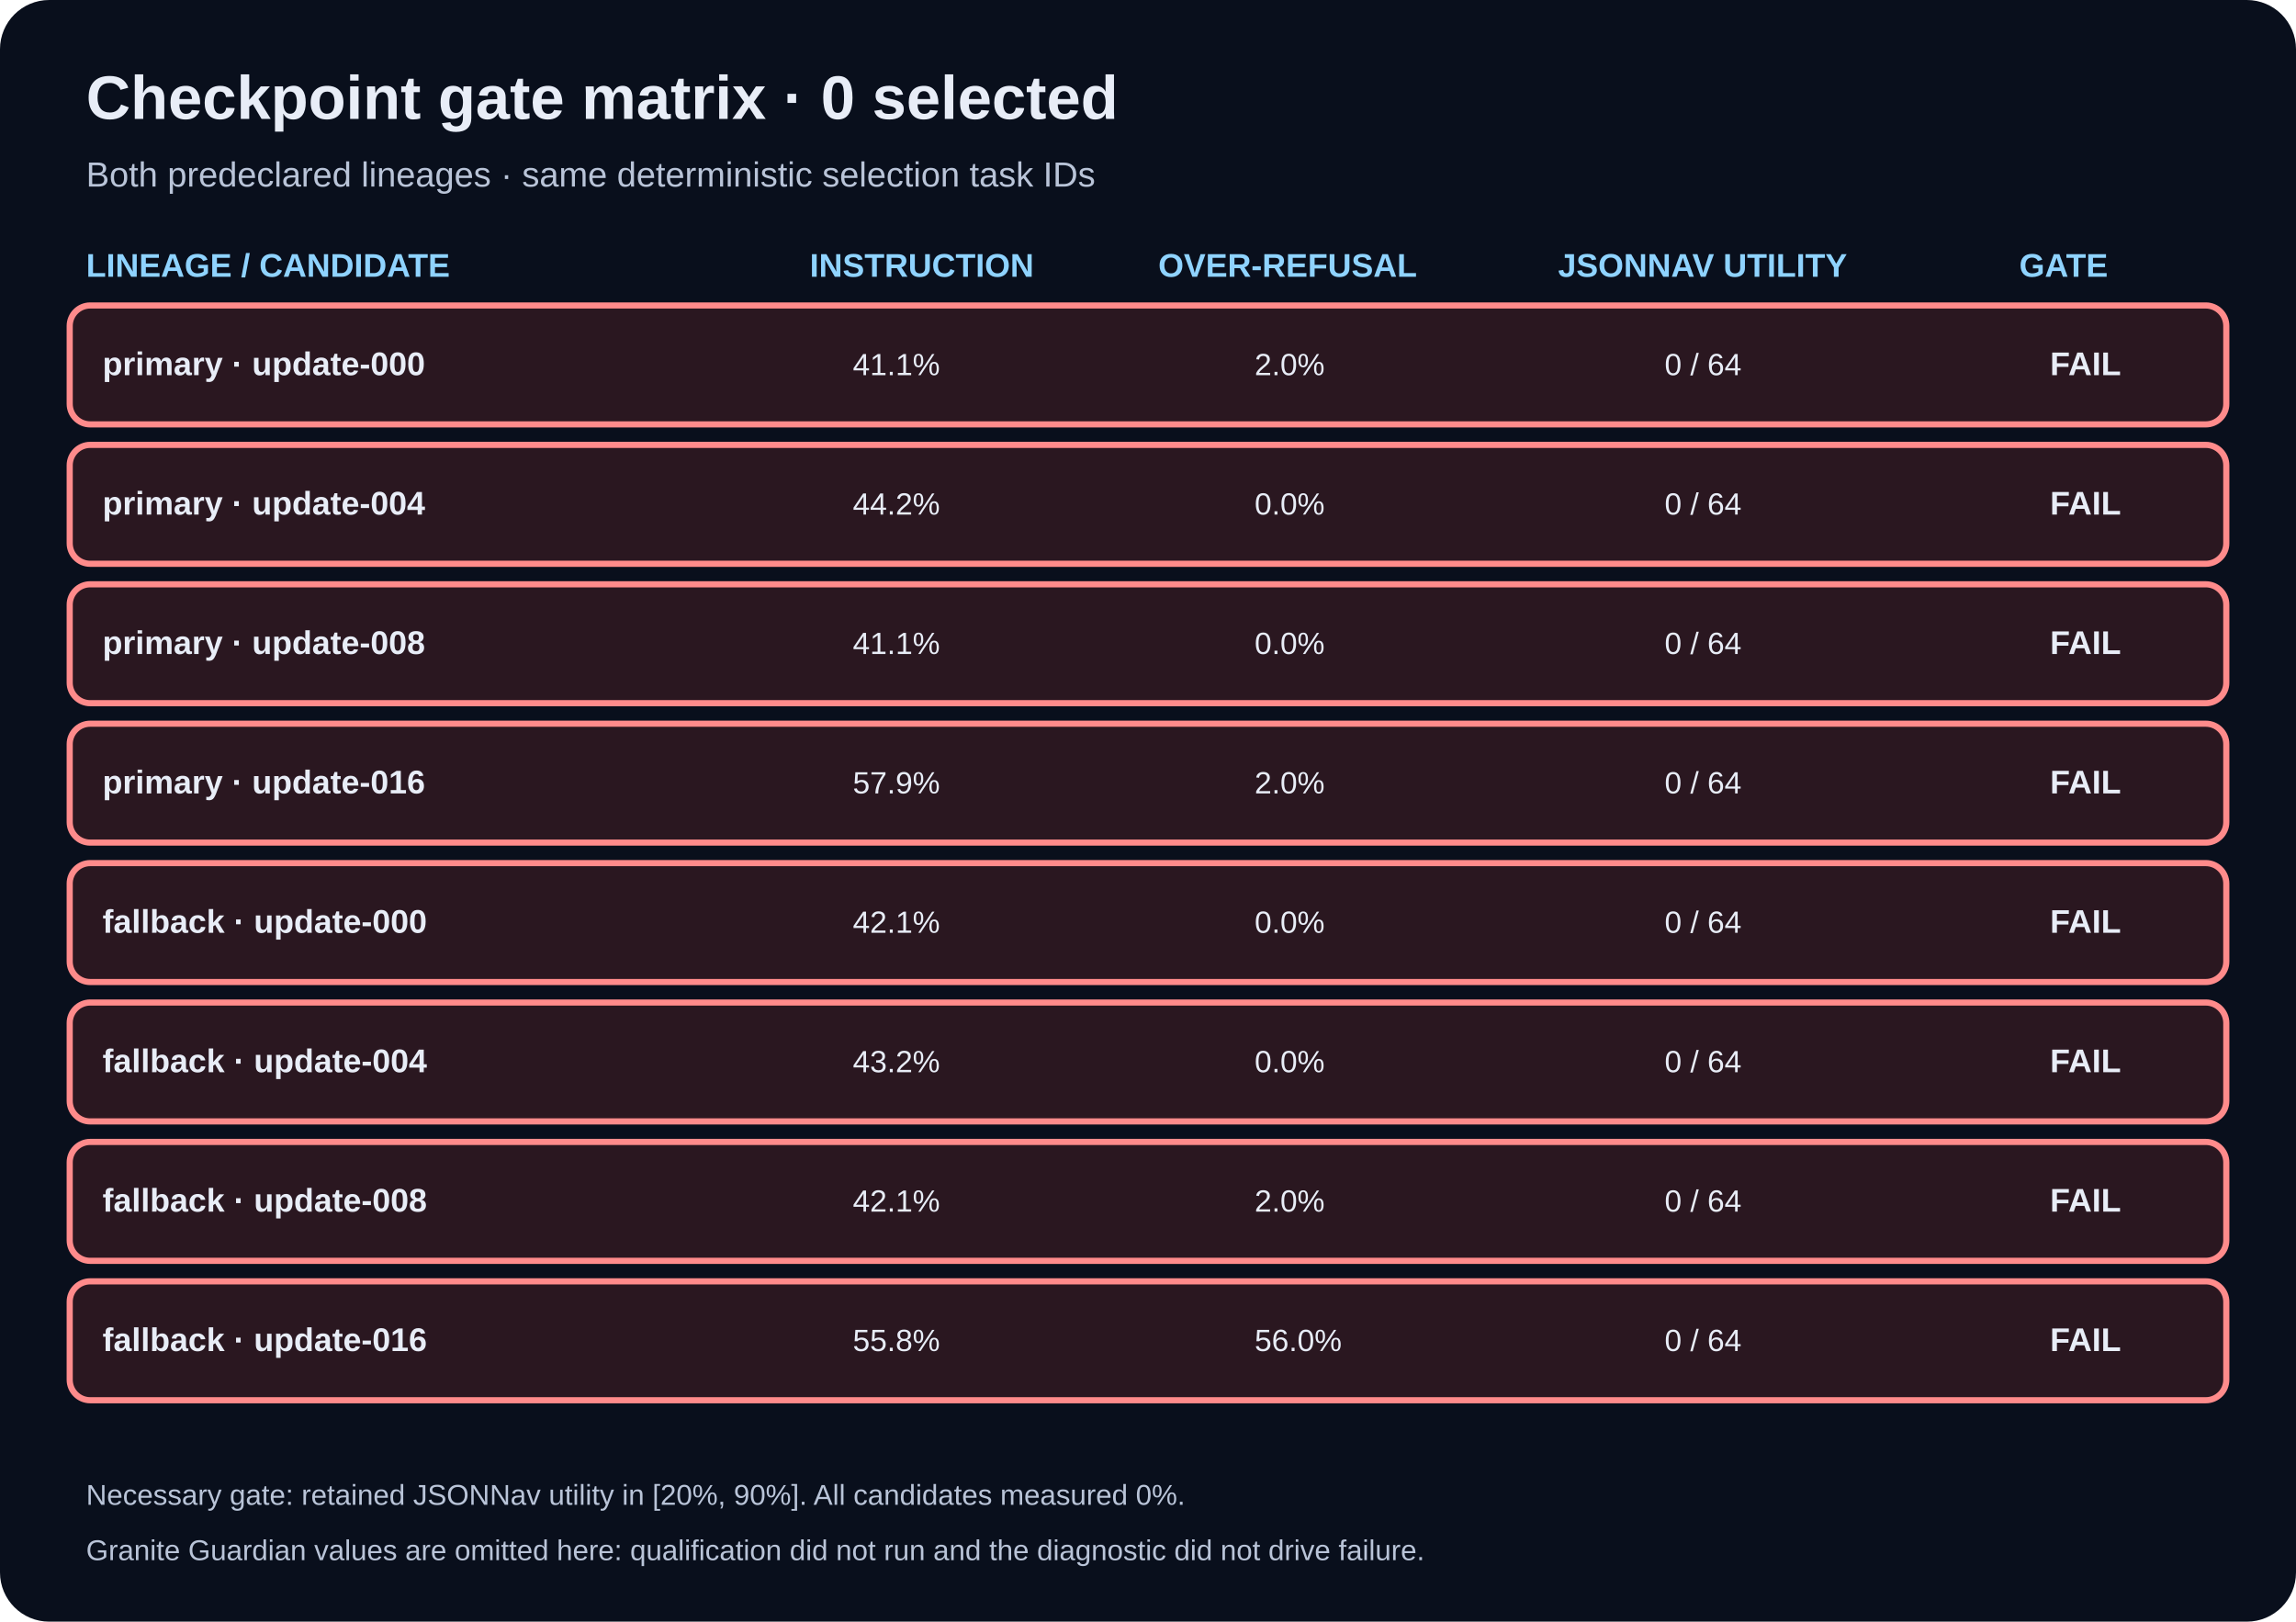
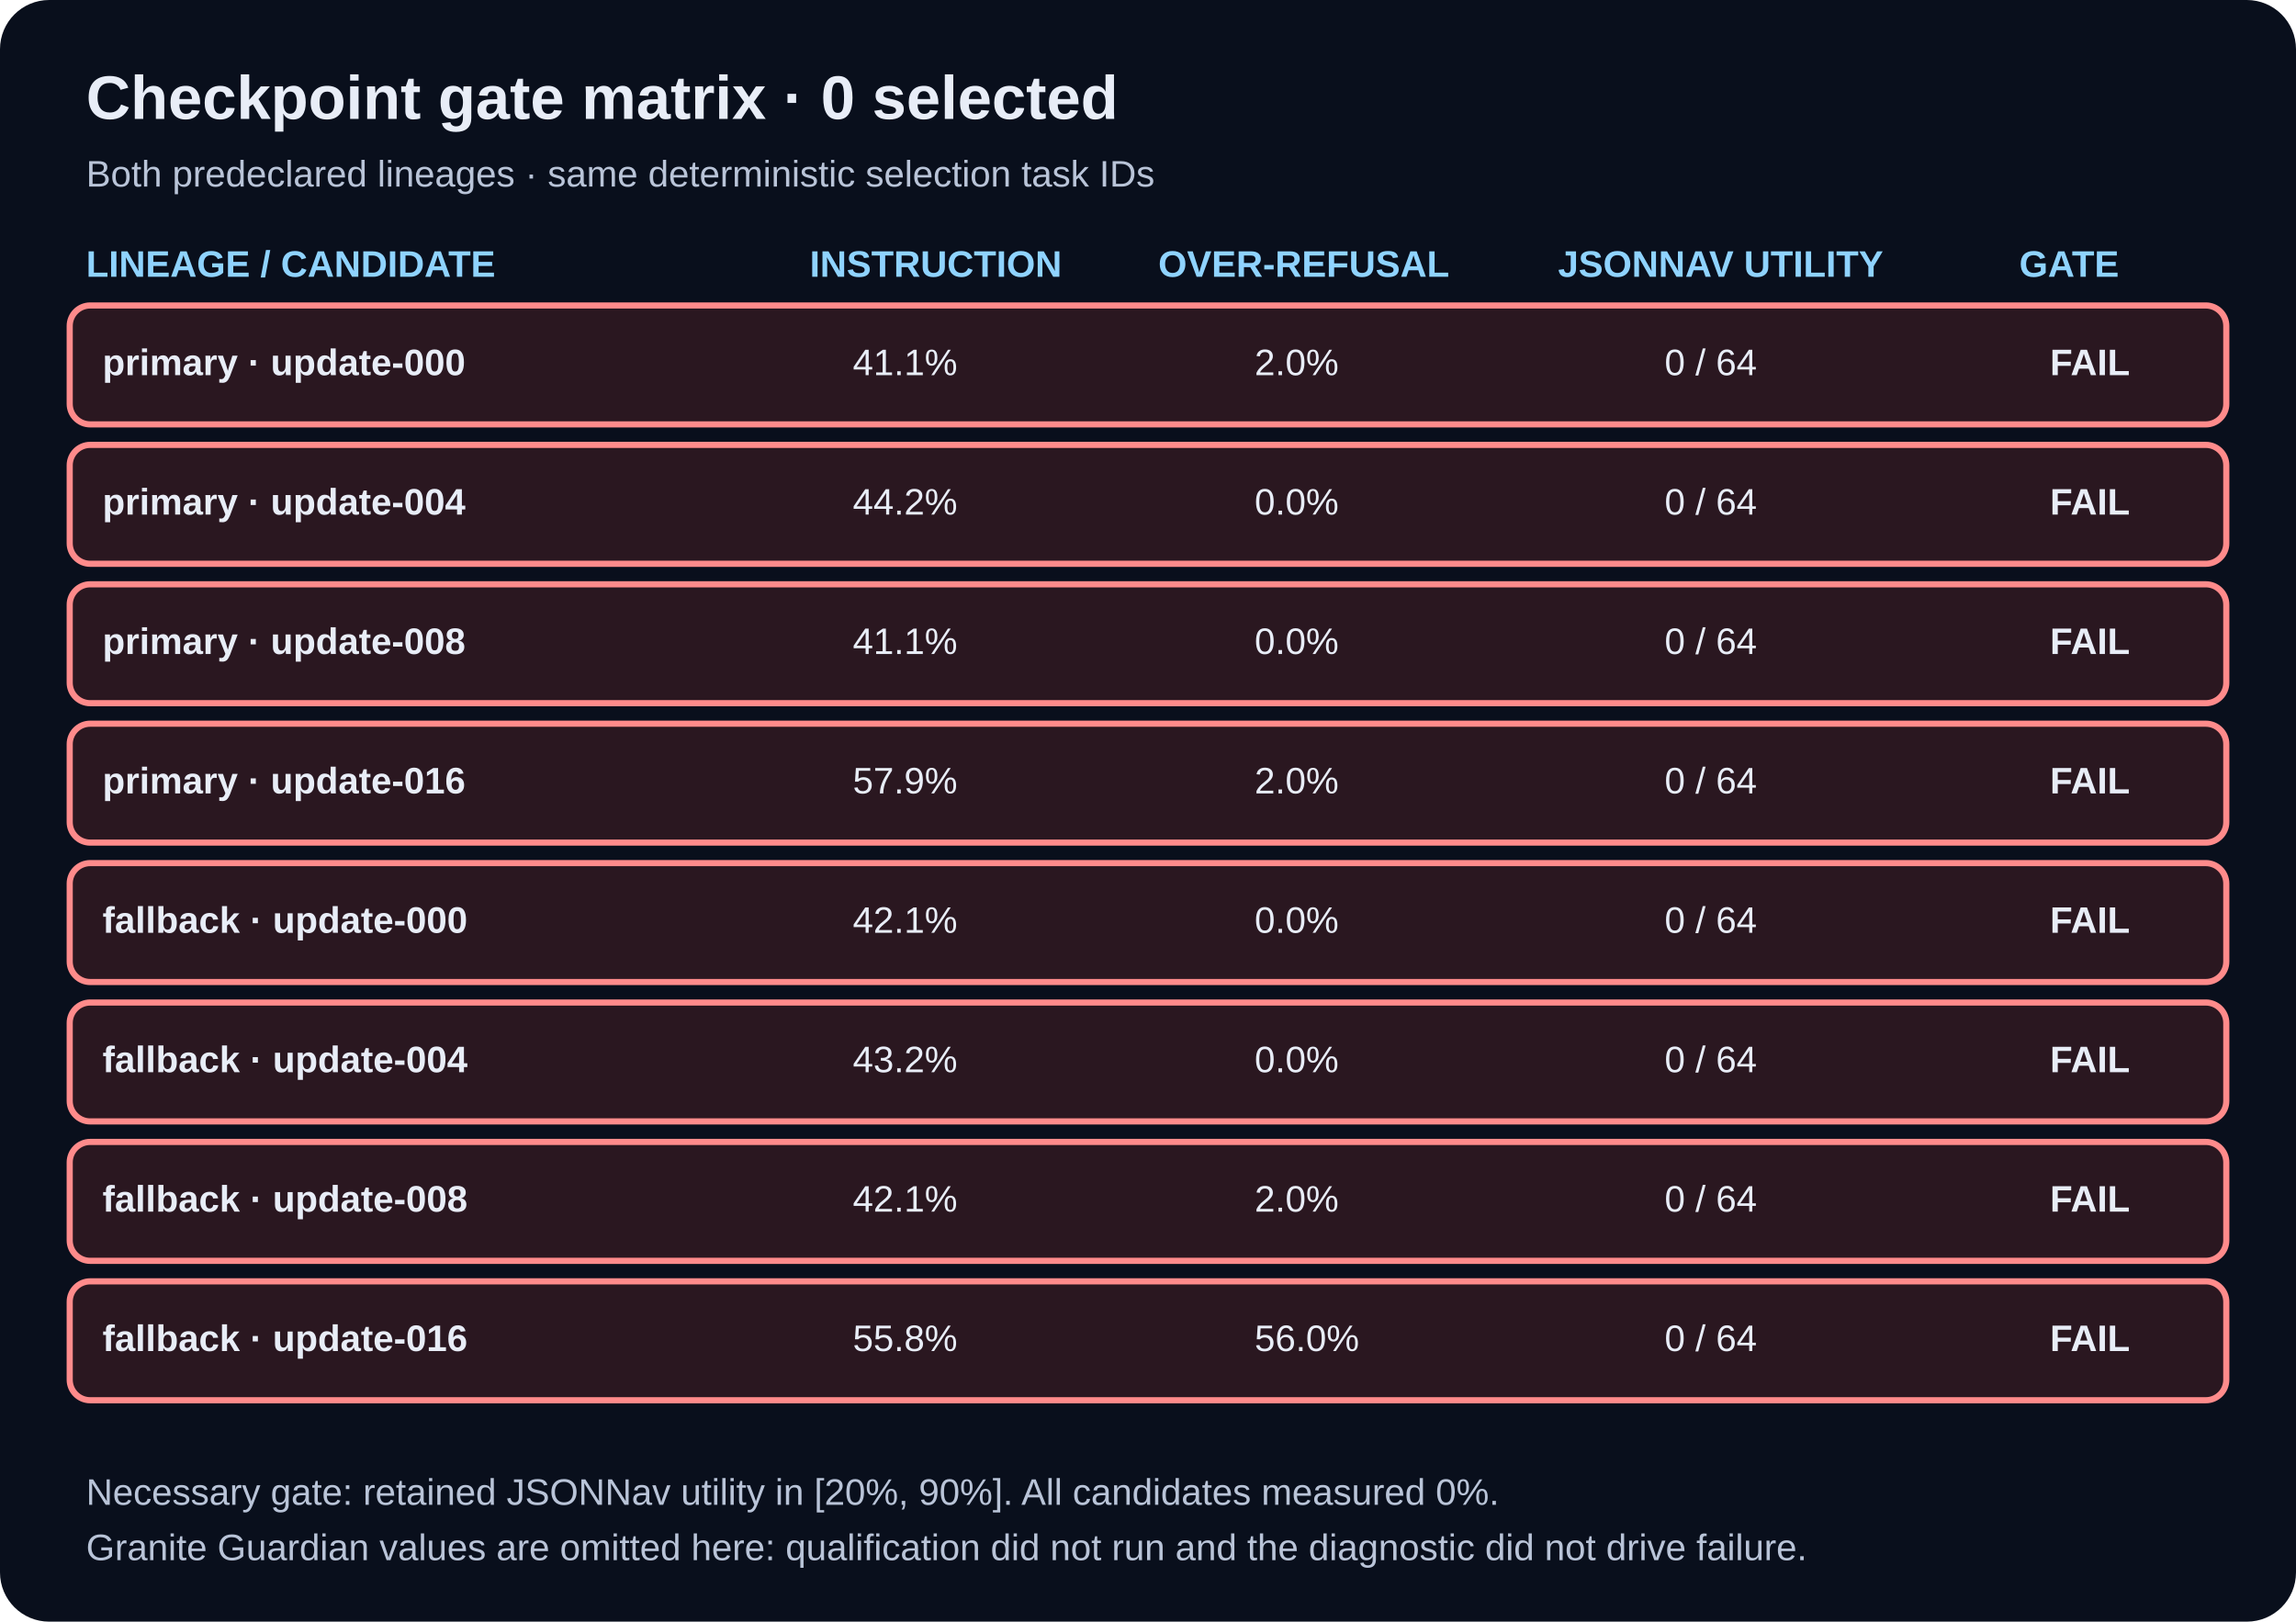
<svg xmlns="http://www.w3.org/2000/svg" width="1120" height="791" viewBox="0 0 1120 791" role="img">
  <style>text{font-family:Arial,sans-serif;fill:#e8edf7}.title{font-size:30px;font-weight:700}.sub{font-size:17px;fill:#b9c4d8}.head{font-size:16px;font-weight:700;fill:#8fd3ff}.label{font-size:16px;font-weight:700}.value{font-size:15px}.small{font-size:14px;fill:#b9c4d8}.box{fill:#111a2c;stroke:#53698d;stroke-width:2}.stop{fill:#2a1720;stroke:#ff8b8b;stroke-width:3}.ok{fill:#13261f;stroke:#69d6a2;stroke-width:2}.pending{fill:#171c29;stroke:#8793a8;stroke-width:2;stroke-dasharray:8 6}</style>
  <rect width="1120" height="791" rx="24" fill="#090f1c" />
+   <style>.sub,.head,.label,.value,.small{font-size:18px}</style>
  <text x="42" y="58" class="title">Checkpoint gate matrix · 0 selected</text>
  <text x="42" y="91" class="sub">Both predeclared lineages · same deterministic selection task IDs</text>
  <text x="42" y="135" class="head">LINEAGE / CANDIDATE</text>
  <text x="395" y="135" class="head">INSTRUCTION</text>
  <text x="565" y="135" class="head">OVER-REFUSAL</text>
  <text x="760" y="135" class="head">JSONNAV UTILITY</text>
  <text x="985" y="135" class="head">GATE</text>
  <rect x="34" y="149" width="1052" height="58" rx="10" class="stop" />
  <text x="50" y="183" class="label">primary · update-000</text>
  <text x="416" y="183" class="value">41.1%</text>
  <text x="612" y="183" class="value">2.0%</text>
  <text x="812" y="183" class="value">0 / 64</text>
  <text x="1000" y="183" class="label">FAIL</text>
  <rect x="34" y="217" width="1052" height="58" rx="10" class="stop" />
  <text x="50" y="251" class="label">primary · update-004</text>
  <text x="416" y="251" class="value">44.2%</text>
  <text x="612" y="251" class="value">0.0%</text>
  <text x="812" y="251" class="value">0 / 64</text>
  <text x="1000" y="251" class="label">FAIL</text>
  <rect x="34" y="285" width="1052" height="58" rx="10" class="stop" />
  <text x="50" y="319" class="label">primary · update-008</text>
  <text x="416" y="319" class="value">41.1%</text>
  <text x="612" y="319" class="value">0.0%</text>
  <text x="812" y="319" class="value">0 / 64</text>
  <text x="1000" y="319" class="label">FAIL</text>
  <rect x="34" y="353" width="1052" height="58" rx="10" class="stop" />
  <text x="50" y="387" class="label">primary · update-016</text>
  <text x="416" y="387" class="value">57.9%</text>
  <text x="612" y="387" class="value">2.0%</text>
  <text x="812" y="387" class="value">0 / 64</text>
  <text x="1000" y="387" class="label">FAIL</text>
  <rect x="34" y="421" width="1052" height="58" rx="10" class="stop" />
  <text x="50" y="455" class="label">fallback · update-000</text>
  <text x="416" y="455" class="value">42.1%</text>
  <text x="612" y="455" class="value">0.0%</text>
  <text x="812" y="455" class="value">0 / 64</text>
  <text x="1000" y="455" class="label">FAIL</text>
  <rect x="34" y="489" width="1052" height="58" rx="10" class="stop" />
  <text x="50" y="523" class="label">fallback · update-004</text>
  <text x="416" y="523" class="value">43.2%</text>
  <text x="612" y="523" class="value">0.0%</text>
  <text x="812" y="523" class="value">0 / 64</text>
  <text x="1000" y="523" class="label">FAIL</text>
  <rect x="34" y="557" width="1052" height="58" rx="10" class="stop" />
  <text x="50" y="591" class="label">fallback · update-008</text>
  <text x="416" y="591" class="value">42.1%</text>
  <text x="612" y="591" class="value">2.0%</text>
  <text x="812" y="591" class="value">0 / 64</text>
  <text x="1000" y="591" class="label">FAIL</text>
  <rect x="34" y="625" width="1052" height="58" rx="10" class="stop" />
  <text x="50" y="659" class="label">fallback · update-016</text>
  <text x="416" y="659" class="value">55.8%</text>
  <text x="612" y="659" class="value">56.0%</text>
  <text x="812" y="659" class="value">0 / 64</text>
  <text x="1000" y="659" class="label">FAIL</text>
  <text x="42" y="734" class="small">Necessary gate: retained JSONNav utility in [20%, 90%]. All candidates measured 0%.</text>
  <text x="42" y="761" class="small">Granite Guardian values are omitted here: qualification did not run and the diagnostic did not drive failure.</text>
</svg>
